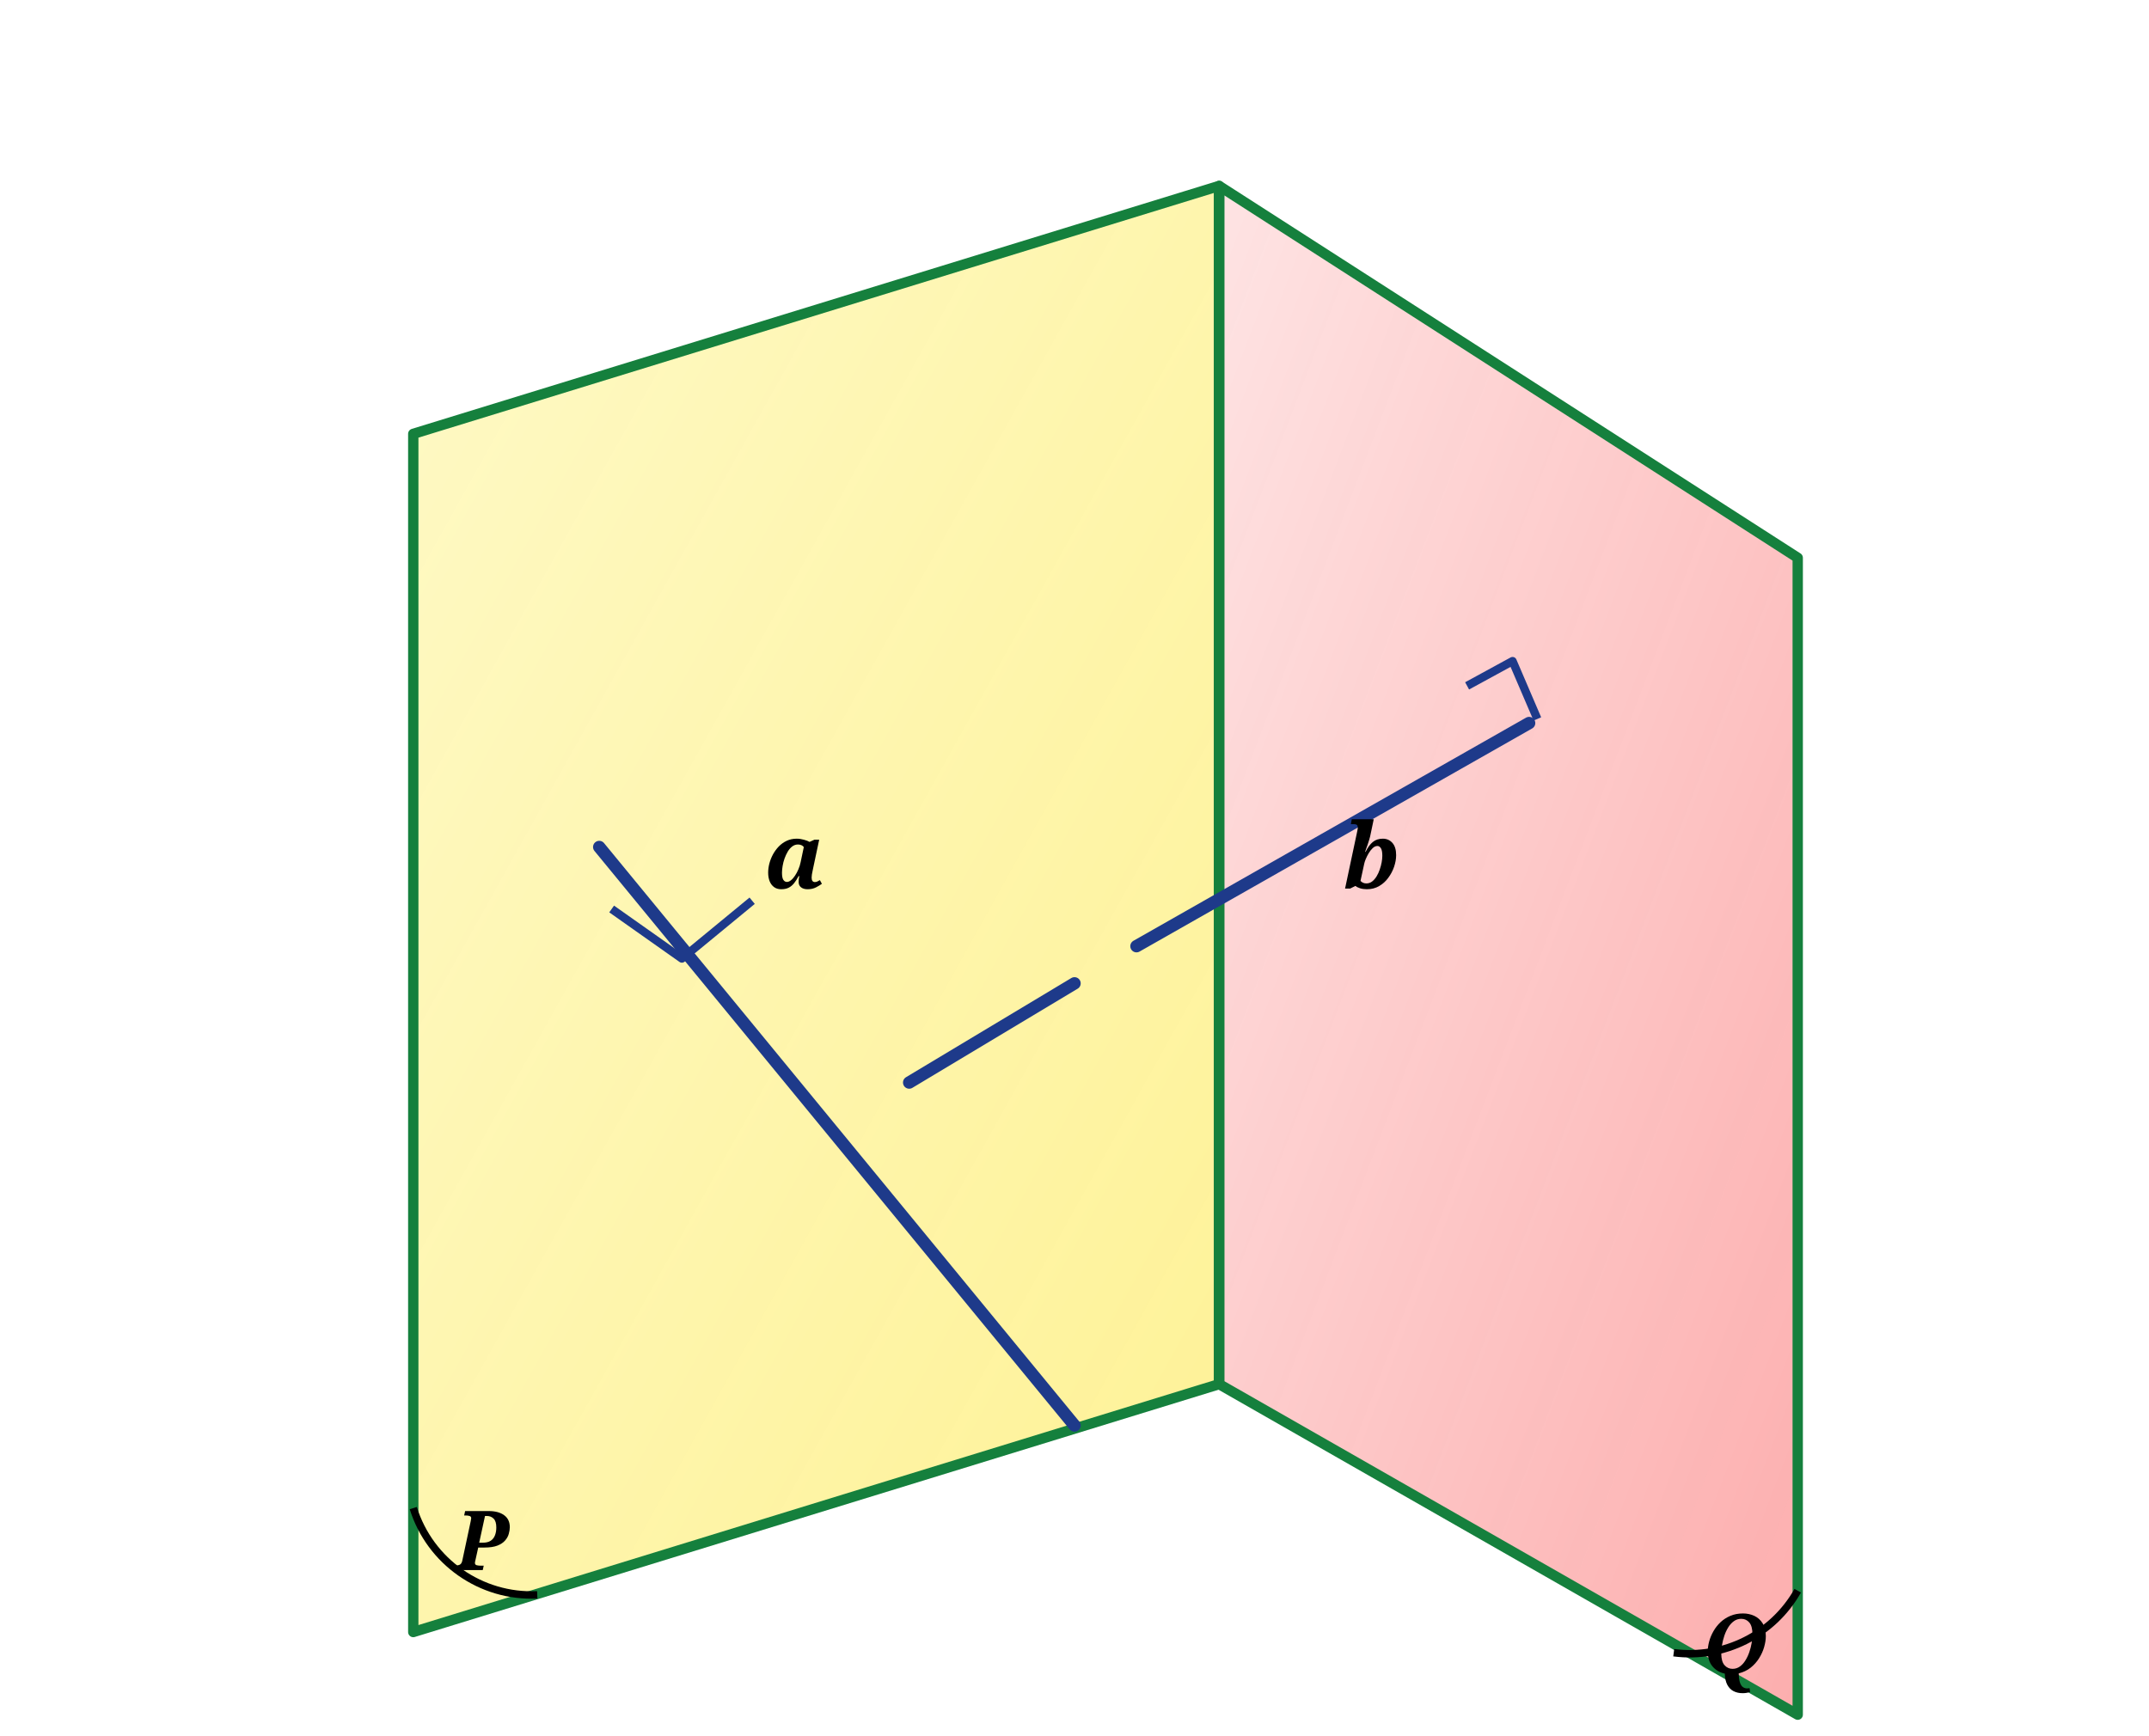
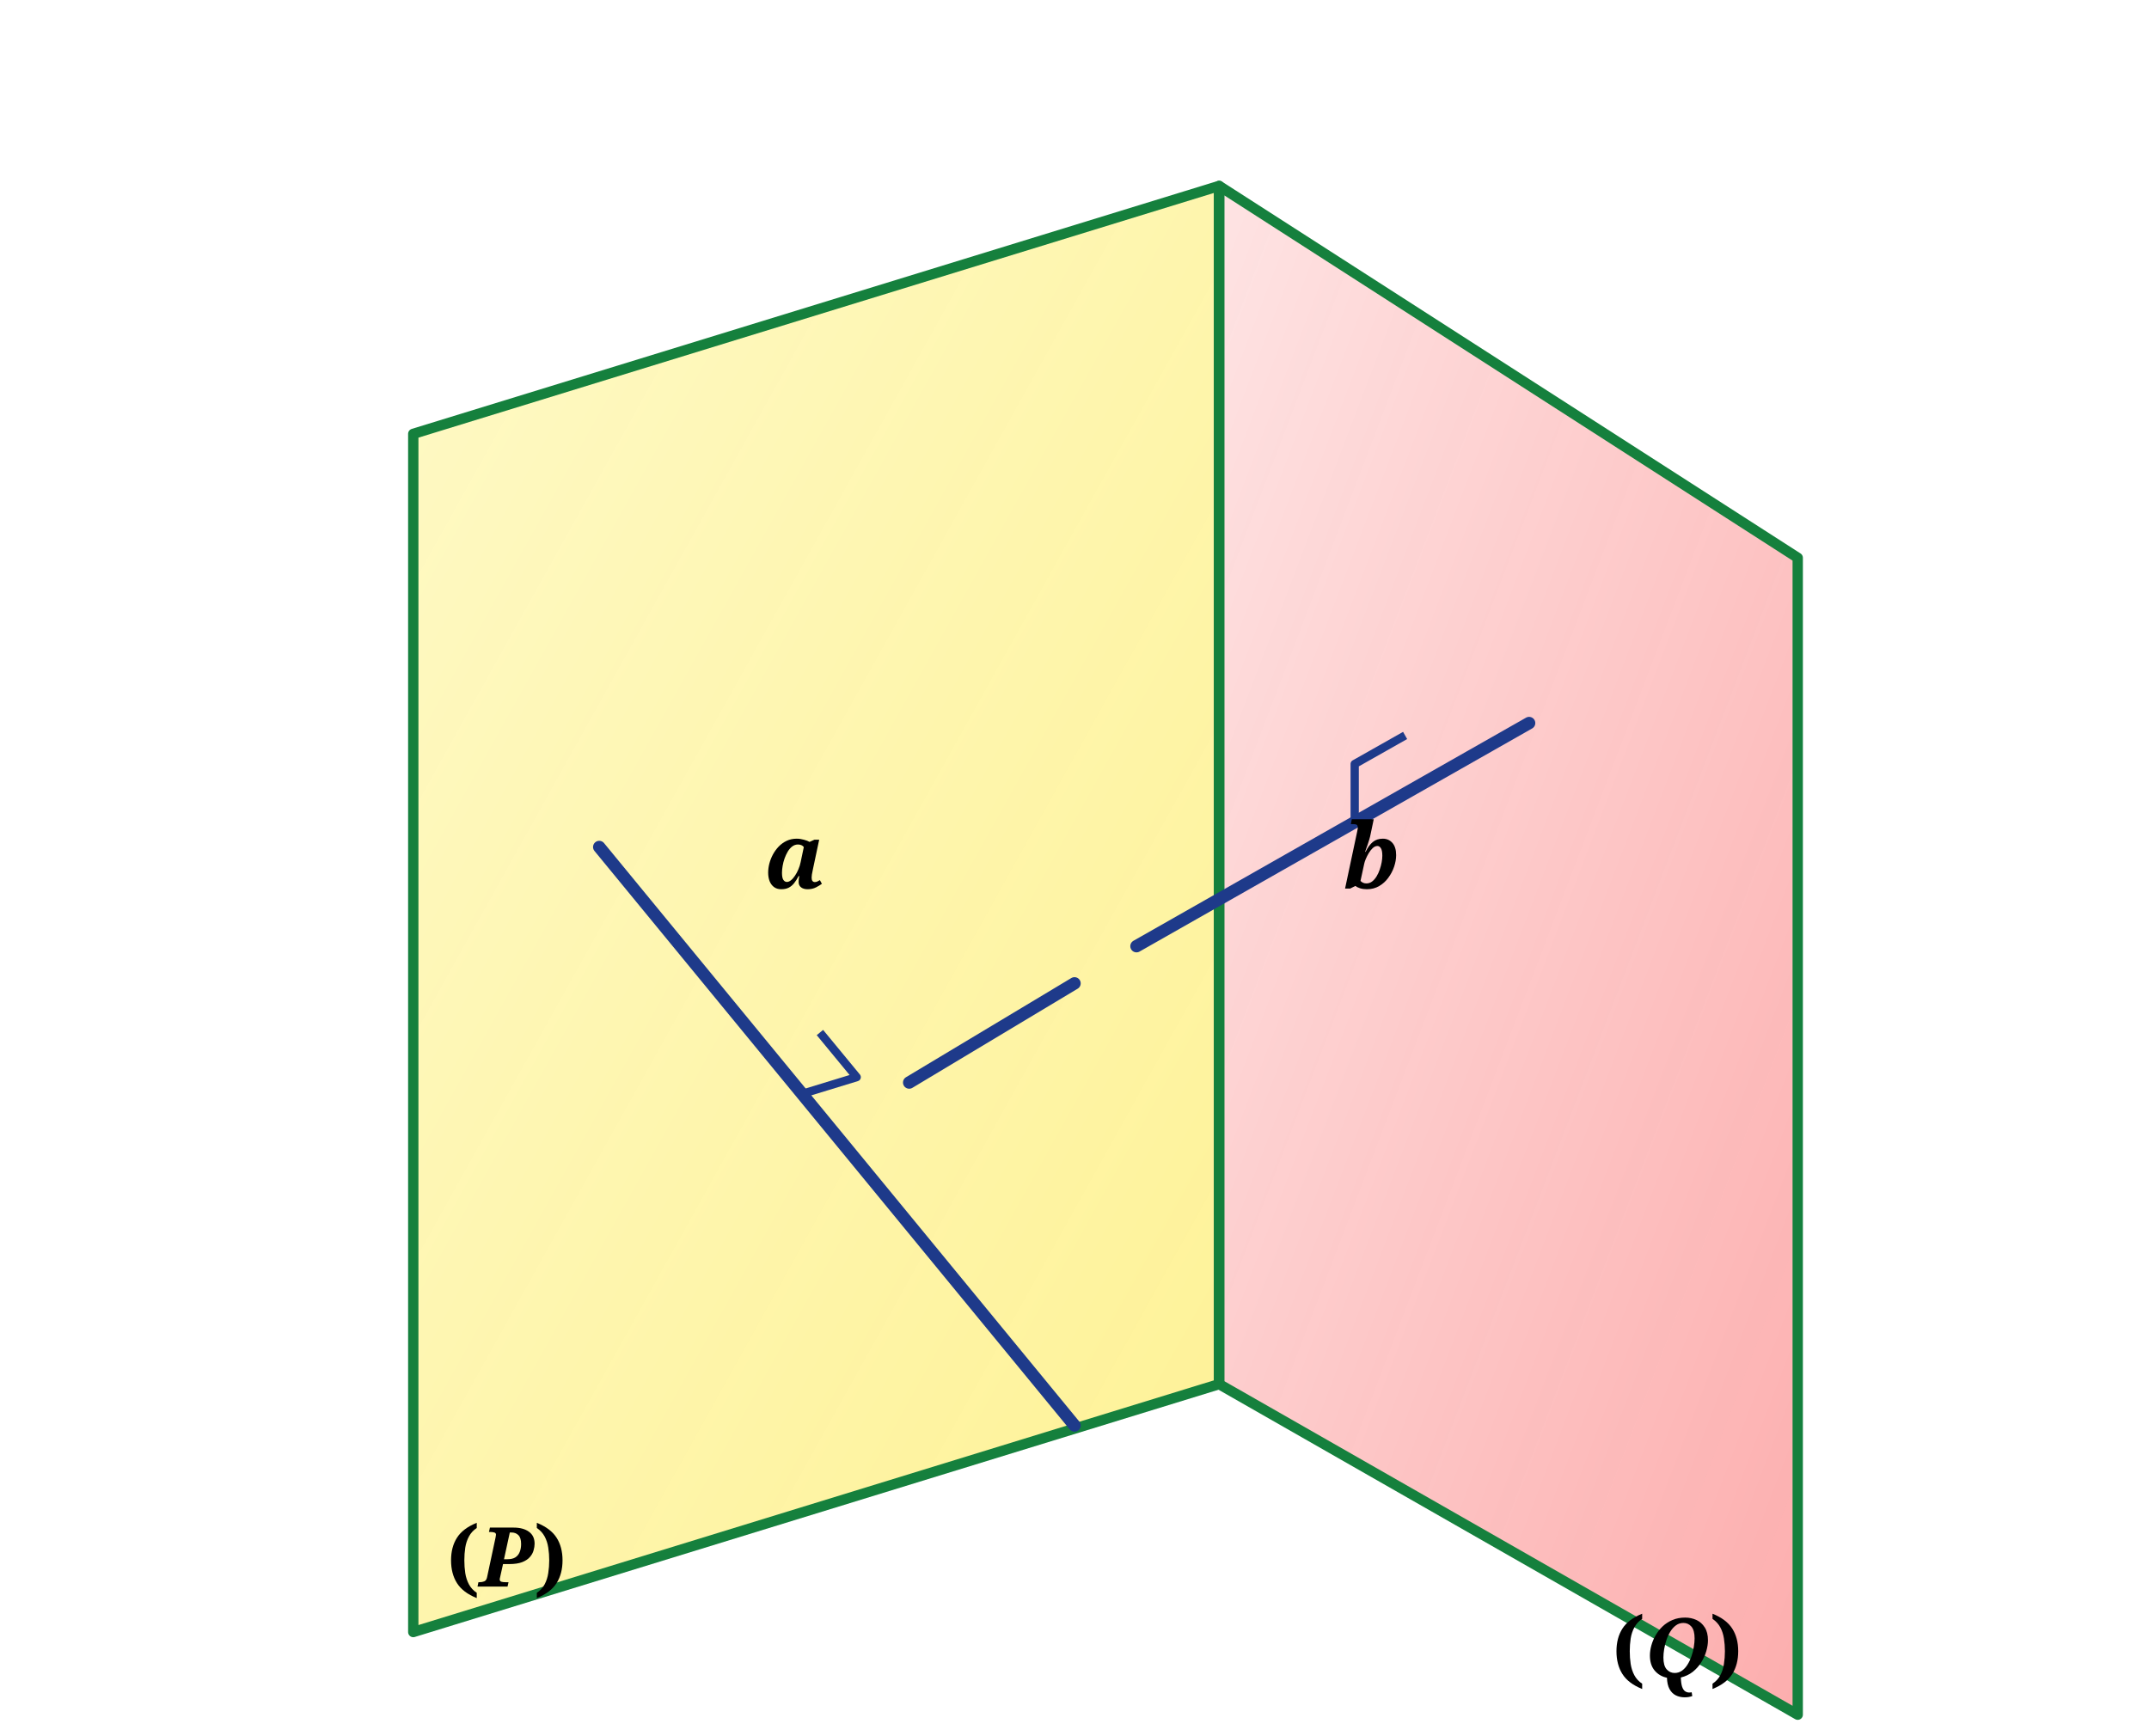
<svg xmlns="http://www.w3.org/2000/svg" viewBox="0 0 520 420" width="100%" height="auto" style="max-width:520px;display:block;margin:16px auto;">
  <defs>
    <linearGradient id="pGrad" x1="0" y1="0" x2="1" y2="1">
      <stop offset="0%" stop-color="#fef9c3" stop-opacity="0.95" />
      <stop offset="100%" stop-color="#fef08a" stop-opacity="0.9" />
    </linearGradient>
    <linearGradient id="qGrad" x1="0" y1="0" x2="1" y2="1">
      <stop offset="0%" stop-color="#fee2e2" stop-opacity="0.95" />
      <stop offset="100%" stop-color="#fca5a5" stop-opacity="0.9" />
    </linearGradient>
  </defs>
  <polygon points="100,105 295,45 295,335 100,395" fill="url(#pGrad)" stroke="#15803d" stroke-width="2.5" stroke-linejoin="round" />
-   <path d="M 100,365 A 30,30 0 0,0 130,386" fill="none" stroke="#000" stroke-width="1.8" />
-   <text x="110" y="380" font-family="'STIX Two Text', serif" font-style="italic" font-weight="700" font-size="20" fill="#000">P</text>
+   <text x="108" y="384" font-family="'STIX Two Text', serif" font-weight="700" font-size="20" fill="#000">(<tspan font-style="italic">P</tspan>)</text>
  <polygon points="295,45 435,135 435,415 295,335" fill="url(#qGrad)" stroke="#15803d" stroke-width="2.5" stroke-linejoin="round" />
-   <path d="M 405,400 A 30,30 0 0,0 435,385" fill="none" stroke="#000" stroke-width="1.8" />
-   <text x="412" y="405" font-family="'STIX Two Text', serif" font-style="italic" font-weight="700" font-size="20" fill="#000">Q</text>
+   <text x="390" y="406" font-family="'STIX Two Text', serif" font-weight="700" font-size="20" fill="#000">(<tspan font-style="italic">Q</tspan>)</text>
  <line x1="295" y1="45" x2="295" y2="335" stroke="#15803d" stroke-width="2.5" />
  <line x1="220" y1="262" x2="260" y2="238" stroke="#1e3a8a" stroke-width="3" stroke-linecap="round" />
  <line x1="275" y1="229" x2="370" y2="175" stroke="#1e3a8a" stroke-width="3" stroke-linecap="round" />
-   <path d="M 355,166 L 366,160 L 372,174" fill="none" stroke="#1e3a8a" stroke-width="2" stroke-linejoin="round" />
+   <path d="M 340.0,178.0 L 327.8,184.9 L 327.8,198.9" fill="none" stroke="#1e3a8a" stroke-width="2" stroke-linejoin="round" />
  <text x="325" y="215" font-family="'STIX Two Text', serif" font-style="italic" font-weight="700" font-size="22" fill="#000">b</text>
  <line x1="145" y1="205" x2="260" y2="345" stroke="#1e3a8a" stroke-width="3" stroke-linecap="round" />
-   <path d="M 148,220 L 165,232 L 182,218" fill="none" stroke="#1e3a8a" stroke-width="2" stroke-linejoin="round" />
+   <path d="M 198.4,249.9 L 207.3,260.7 L 193.9,264.8" fill="none" stroke="#1e3a8a" stroke-width="2" stroke-linejoin="round" />
  <text x="185" y="215" font-family="'STIX Two Text', serif" font-style="italic" font-weight="700" font-size="22" fill="#000">a</text>
</svg>
